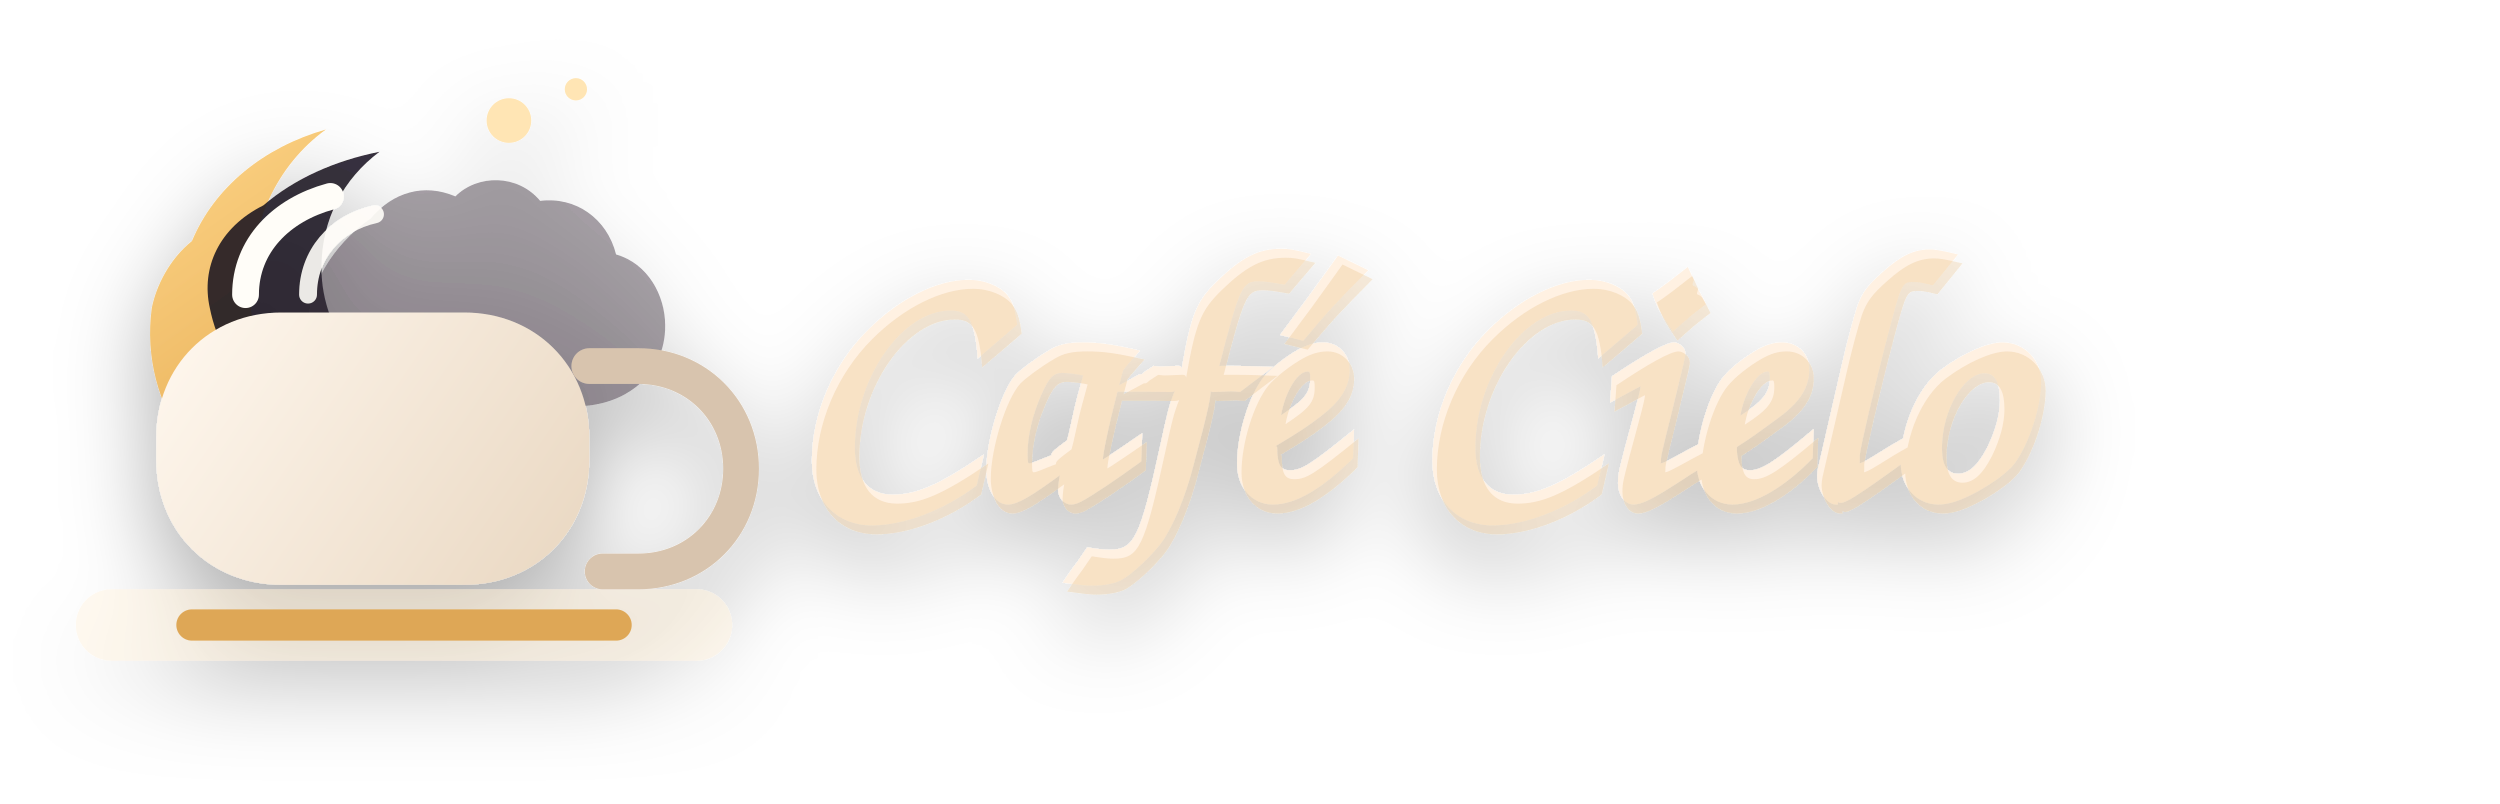
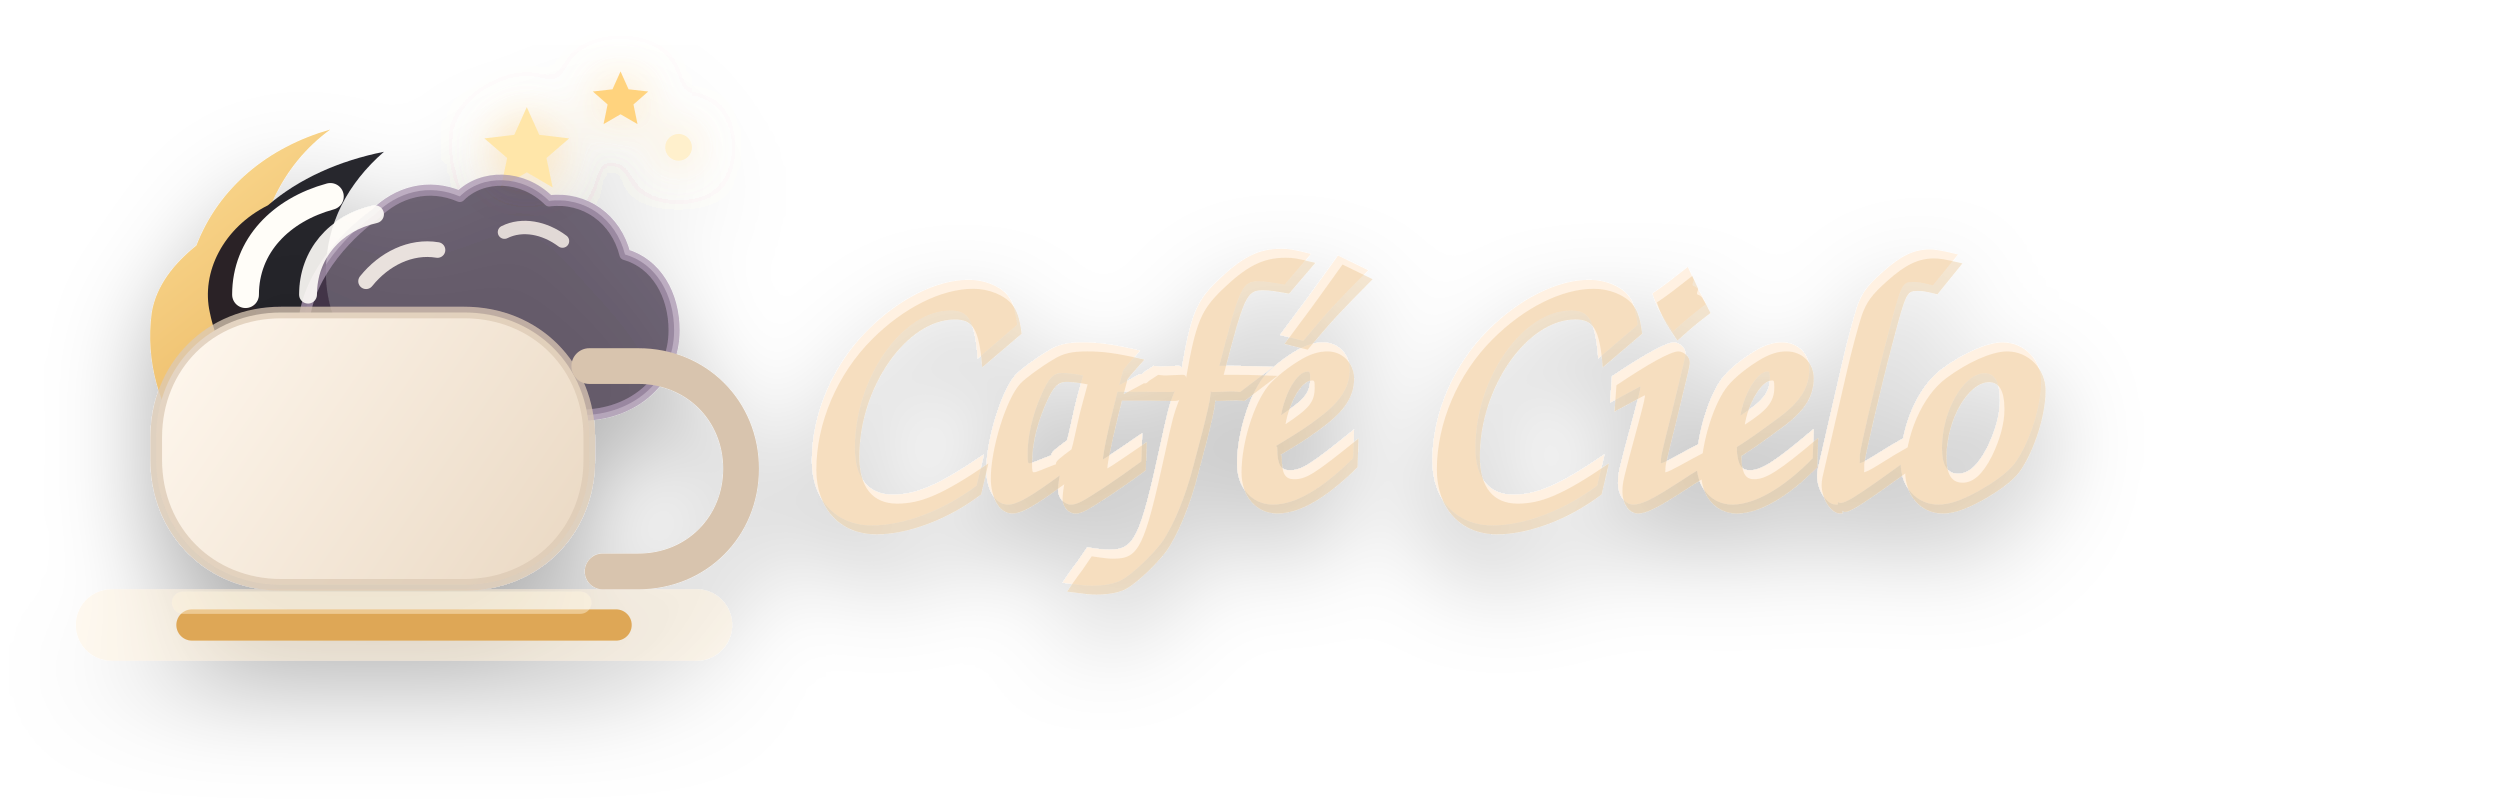
<svg xmlns="http://www.w3.org/2000/svg" width="560" height="180" viewBox="0 0 560 180" fill="none">
  <defs>
-     <linearGradient id="moonDark" x1="34" y1="22" x2="112" y2="132" gradientUnits="userSpaceOnUse">
-       <stop stop-color="#FFD78A" />
+     <linearGradient id="moonDark" x1="32" y1="22" x2="114" y2="128" gradientUnits="userSpaceOnUse">
+       <stop stop-color="#FFE19A" />
      <stop offset="1" stop-color="#DA983A" />
    </linearGradient>
-     <linearGradient id="cupDark" x1="36" y1="71" x2="128" y2="134" gradientUnits="userSpaceOnUse">
+     <linearGradient id="cupDark" x1="36" y1="72" x2="130" y2="136" gradientUnits="userSpaceOnUse">
      <stop stop-color="#FFF8EF" />
      <stop offset="1" stop-color="#E9D7C1" />
    </linearGradient>
    <filter id="darkShadow" x="0" y="0" width="560" height="180" filterUnits="userSpaceOnUse" color-interpolation-filters="sRGB">
-       <feDropShadow dx="0" dy="8" stdDeviation="10" flood-color="#000000" flood-opacity="0.32" />
+       <feDropShadow dx="0" dy="10" stdDeviation="11" flood-color="#000000" flood-opacity="0.32" />
+     </filter>
+     <filter id="starGlowDark" x="0" y="0" width="560" height="180" filterUnits="userSpaceOnUse" color-interpolation-filters="sRGB">
+       <feDropShadow dx="0" dy="0" stdDeviation="5" flood-color="#FFDFA8" flood-opacity="0.9" />
    </filter>
  </defs>
  <g filter="url(#darkShadow)">
-     <path d="M43 54C48 42 59 33 73 29C62 37 56 50 56 65C56 88 73 107 97 112C88 116 78 118 68 116C46 112 31 91 34 69C35 64 38 58 43 54Z" fill="url(#moonDark)" />
-     <path d="M59 46C66 40 75 36 85 34C77 40 72 49 72 60C72 75 83 88 98 93C92 96 85 98 78 97C62 95 50 84 47 69C45 60 49 51 59 46Z" fill="#1B1720" fill-opacity="0.88" />
-     <circle cx="114" cy="27" r="5" fill="#FFE5B4" />
-     <circle cx="129" cy="20" r="2.5" fill="#FFE5B4" />
-     <path d="M83 49C88 43 95 41 102 44C107 39 116 39 121 45C129 44 136 49 138 57C145 59 149 66 149 73C149 84 140 91 129 91H89C78 91 69 84 69 73C69 62 77 53 83 49Z" fill="#3E3340" fill-opacity="0.46" />
+     <path d="M44 55C49 42 60 33 74 29C63 37 57 50 57 65C57 88 74 107 98 112C89 116 79 118 69 117C47 113 31 92 34 70C35 64 39 59 44 55Z" fill="url(#moonDark)" />
+     <path d="M60 46C67 40 76 36 86 34C78 41 73 50 73 61C73 76 84 88 99 93C93 97 86 99 79 98C63 96 50 85 47 70C45 61 50 51 60 46Z" fill="#181620" fill-opacity="0.92" />
+     <g filter="url(#starGlowDark)">
+       <path d="M118 24L120.8 30.2L127.5 31L122.4 35.4L123.8 42L118 38.6L112.2 42L113.6 35.4L108.5 31L115.2 30.2L118 24Z" fill="#FFE6A9" />
+       <path d="M139 16L140.8 20L145.2 20.5L141.9 23.4L142.8 27.8L139 25.6L135.2 27.8L136.1 23.4L132.8 20.5L137.2 20L139 16Z" fill="#FFD37E" />
+       <circle cx="152" cy="33" r="3" fill="#FFF0CC" />
+     </g>
+     <g>
+       <path d="M84 48C89 43 96 41 103 44C108 39 117 39 123 45C131 44 138 49 140 57C147 59 151 66 151 74C151 85 142 93 130 93H89C77 93 68 85 68 74C68 63 77 53 84 48Z" fill="#4A3B50" fill-opacity="0.78" />
+       <path d="M84 48C89 43 96 41 103 44C108 39 117 39 123 45C131 44 138 49 140 57C147 59 151 66 151 74C151 85 142 93 130 93H89C77 93 68 85 68 74C68 63 77 53 84 48Z" stroke="#A996B0" stroke-width="2.5" stroke-linejoin="round" opacity="0.75" />
+       <path d="M82 63C86 58 92 55 98 56" stroke="#FFF9F1" stroke-width="3.5" stroke-linecap="round" opacity="0.84" />
+       <path d="M113 52C117 50 122 51 126 54" stroke="#FFF9F1" stroke-width="3" stroke-linecap="round" opacity="0.8" />
+     </g>
    <path d="M35 98C35 82 47 70 63 70H104C120 70 132 82 132 98V103C132 119 120 131 104 131H63C47 131 35 119 35 103V98Z" fill="url(#cupDark)" />
+     <path d="M35 98C35 82 47 70 63 70H104C120 70 132 82 132 98V103C132 119 120 131 104 131H63C47 131 35 119 35 103V98Z" stroke="#DCC9B4" stroke-width="2.6" opacity="0.75" />
    <path d="M132 82H143C156 82 166 92 166 105C166 118 156 128 143 128H135" stroke="#D8C4AE" stroke-width="8" stroke-linecap="round" />
    <path d="M43 140H138" stroke="#D79B43" stroke-width="7" stroke-linecap="round" />
    <path d="M25 140H156" stroke="#FFE0AF" stroke-opacity="0.18" stroke-width="16" stroke-linecap="round" />
+     <path d="M41 135H130" stroke="#FFF2DB" stroke-opacity="0.45" stroke-width="5" stroke-linecap="round" />
    <path d="M55 66C55 55 63 47 74 44" stroke="#FFFDF8" stroke-width="6" stroke-linecap="round" />
    <path d="M69 66C69 57 75 50 84 48" stroke="#FFFDF8" stroke-width="4" stroke-linecap="round" opacity="0.9" />
    <text x="175" y="112" font-size="78" font-weight="700" font-family="Brush Script MT, Pacifico, Segoe Script, cursive" fill="#FFF1E2">Café Cielo</text>
-     <text x="176" y="114" font-size="78" font-weight="700" font-family="Brush Script MT, Pacifico, Segoe Script, cursive" fill="#D79B43" opacity="0.18">Café Cielo</text>
+     <text x="176" y="114" font-size="78" font-weight="700" font-family="Brush Script MT, Pacifico, Segoe Script, cursive" fill="#D79B43" opacity="0.22">Café Cielo</text>
  </g>
</svg>
